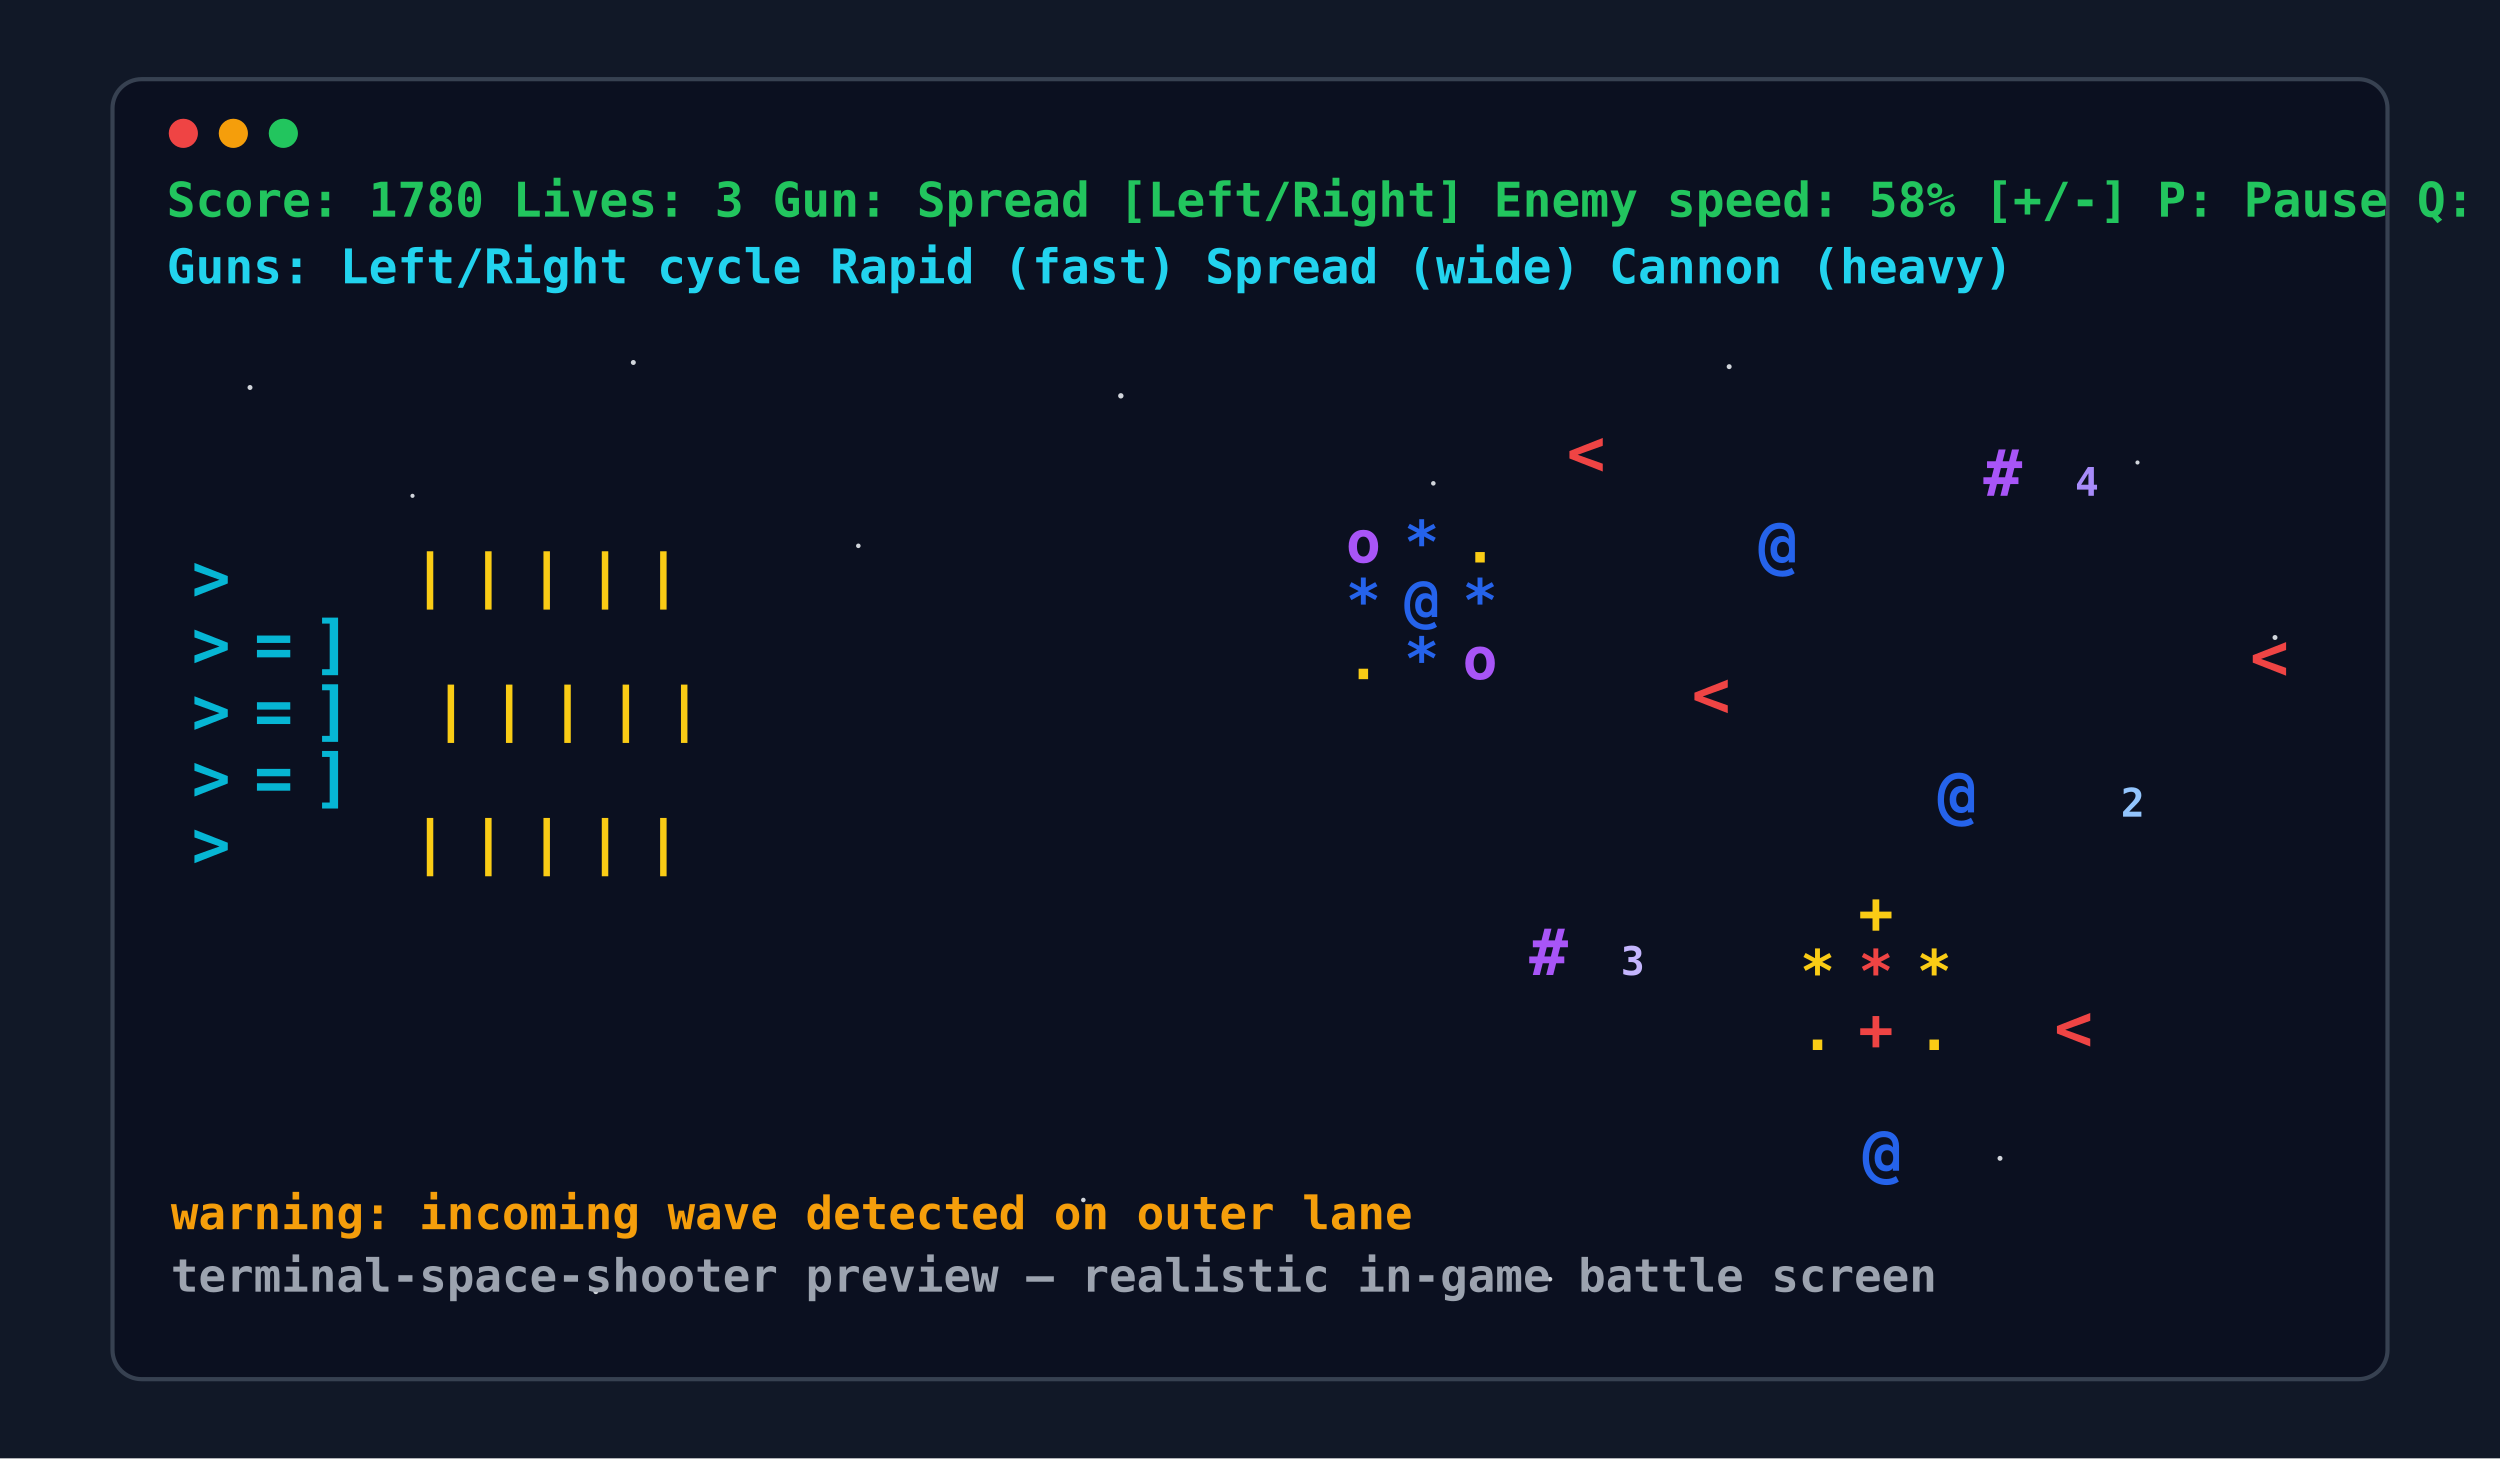
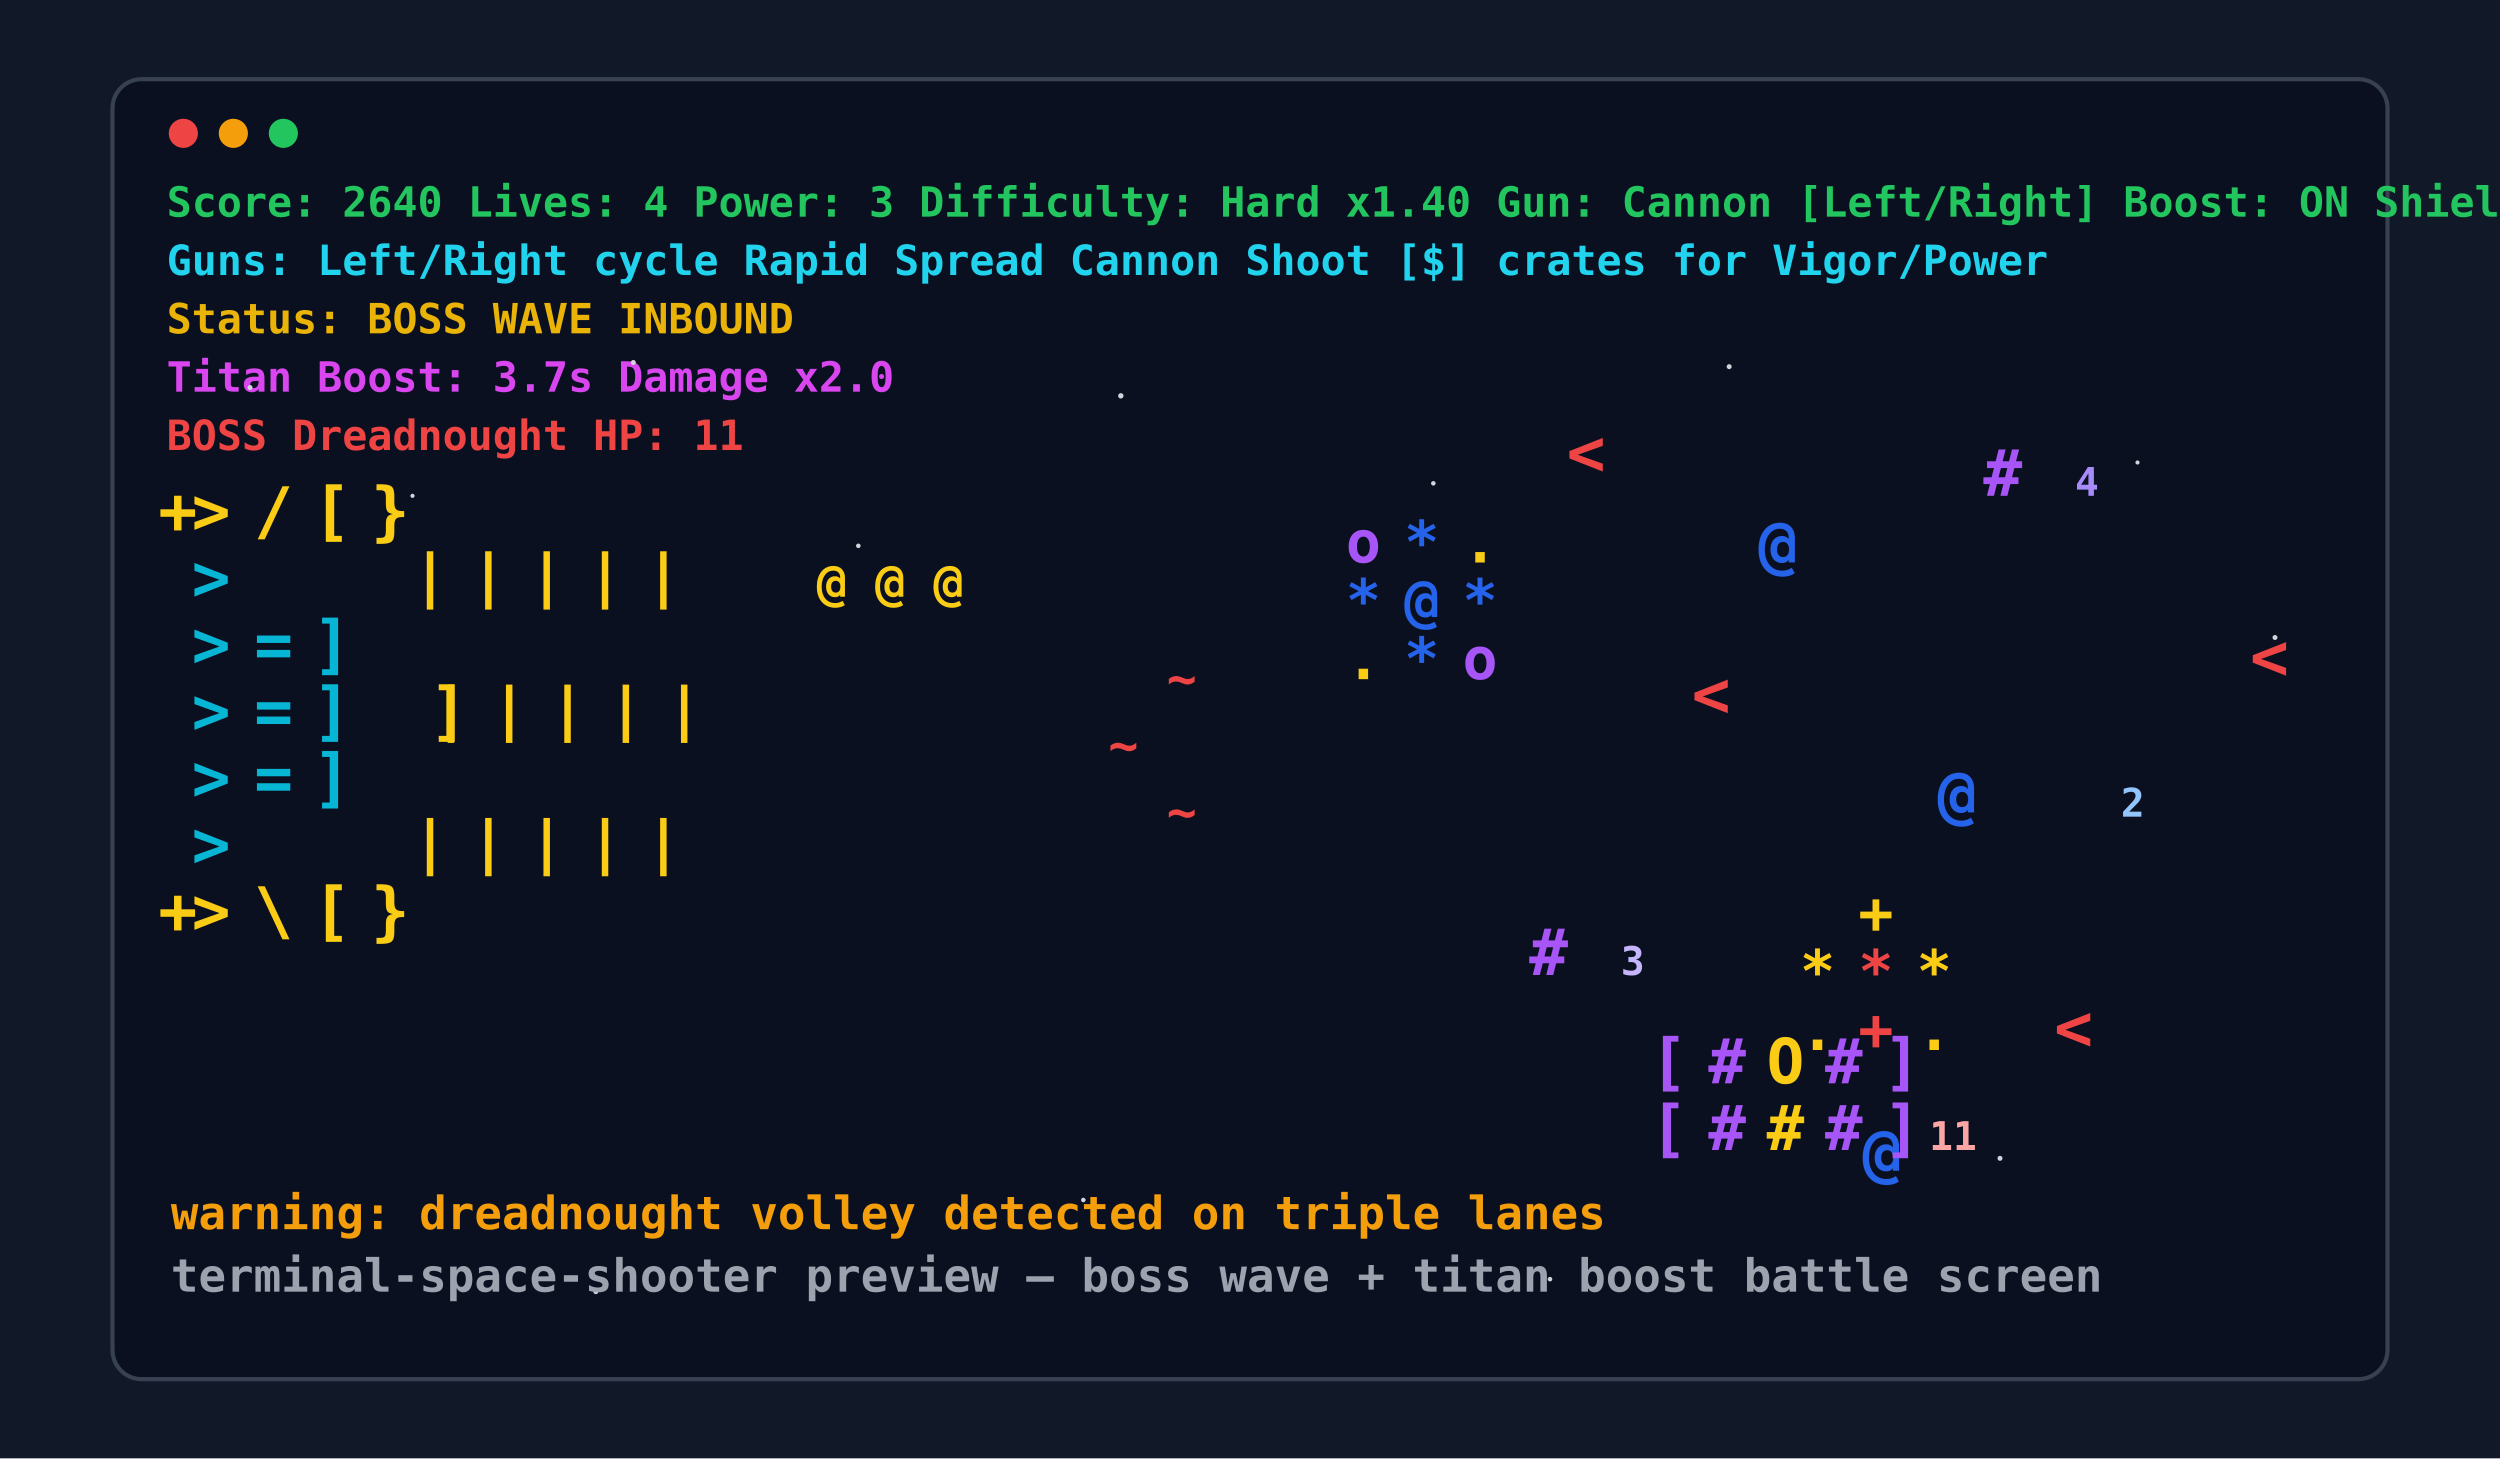
<svg xmlns="http://www.w3.org/2000/svg" width="1200" height="700" viewBox="0 0 1200 700" role="img" aria-label="Terminal Space Shooter realistic terminal battle screenshot">
  <rect width="1200" height="700" fill="#111827" />
  <rect x="54" y="38" width="1092" height="624" rx="14" fill="#0b1020" stroke="#374151" stroke-width="2" />
  <circle cx="88" cy="64" r="7" fill="#ef4444" />
  <circle cx="112" cy="64" r="7" fill="#f59e0b" />
  <circle cx="136" cy="64" r="7" fill="#22c55e" />
-   <g font-family="Menlo, Monaco, Consolas, monospace" font-size="23" font-weight="700">
-     <text x="80" y="104" fill="#22c55e"> Score: 1780   Lives: 3   Gun: Spread [Left/Right]   Enemy speed: 58% [+/-]   P: Pause   Q: Quit </text>
-     <text x="80" y="136" fill="#22d3ee"> Guns: Left/Right cycle   Rapid (fast)   Spread (wide)   Cannon (heavy) </text>
+   <g font-family="Menlo, Monaco, Consolas, monospace" font-size="20" font-weight="700">
+     <text x="80" y="104" fill="#22c55e"> Score: 2640   Lives: 4   Power: 3   Difficulty: Hard x1.40   Gun: Cannon [Left/Right]   Boost: ON   Shield: RDY [X] </text>
+     <text x="80" y="132" fill="#22d3ee"> Guns: Left/Right cycle   Rapid   Spread   Cannon   Shoot [$] crates for Vigor/Power </text>
+     <text x="80" y="160" fill="#eab308"> Status: BOSS WAVE INBOUND </text>
+     <text x="80" y="188" fill="#d946ef"> Titan Boost: 3.7s   Damage x2.0 </text>
+     <text x="80" y="216" fill="#ef4444"> BOSS Dreadnought HP: 11 </text>
  </g>
  <g fill="#d1d5db">
    <circle cx="120" cy="186" r="1.2" />
    <circle cx="198" cy="238" r="1" />
    <circle cx="304" cy="174" r="1.2" />
    <circle cx="412" cy="262" r="1.1" />
    <circle cx="538" cy="190" r="1.3" />
    <circle cx="688" cy="232" r="1.1" />
    <circle cx="830" cy="176" r="1.2" />
    <circle cx="1026" cy="222" r="1" />
    <circle cx="1092" cy="306" r="1.2" />
    <circle cx="960" cy="556" r="1.2" />
    <circle cx="744" cy="614" r="1.1" />
    <circle cx="520" cy="576" r="1.1" />
    <circle cx="286" cy="620" r="1.2" />
  </g>
  <g font-family="Menlo, Monaco, Consolas, monospace" font-size="31" font-weight="700" fill="#06b6d4">
    <text x="92" y="288">&gt;</text>
    <text x="92" y="320">&gt;</text>
    <text x="92" y="352">&gt;</text>
    <text x="92" y="384">&gt;</text>
    <text x="92" y="416">&gt;</text>
    <text x="122" y="320">=</text>
    <text x="122" y="352">=</text>
    <text x="122" y="384">=</text>
    <text x="150" y="320">]</text>
    <text x="150" y="352">]</text>
    <text x="150" y="384">]</text>
+     <text x="76" y="256" fill="#facc15">+</text>
+     <text x="76" y="448" fill="#facc15">+</text>
+     <text x="92" y="256" fill="#facc15">&gt;</text>
+     <text x="92" y="448" fill="#facc15">&gt;</text>
+     <text x="122" y="256" fill="#facc15">/</text>
+     <text x="122" y="448" fill="#facc15">\</text>
+     <text x="150" y="256" fill="#facc15">[</text>
+     <text x="150" y="448" fill="#facc15">[</text>
+     <text x="178" y="256" fill="#facc15">}</text>
+     <text x="178" y="448" fill="#facc15">}</text>
+     <text x="206" y="352" fill="#facc15">]</text>
  </g>
  <g font-family="Menlo, Monaco, Consolas, monospace" font-size="28" font-weight="700" fill="#facc15">
    <text x="198" y="286">|</text>
    <text x="226" y="286">|</text>
    <text x="254" y="286">|</text>
    <text x="282" y="286">|</text>
    <text x="310" y="286">|</text>
    <text x="208" y="350">|</text>
    <text x="236" y="350">|</text>
    <text x="264" y="350">|</text>
    <text x="292" y="350">|</text>
    <text x="320" y="350">|</text>
    <text x="198" y="414">|</text>
    <text x="226" y="414">|</text>
    <text x="254" y="414">|</text>
    <text x="282" y="414">|</text>
    <text x="310" y="414">|</text>
  </g>
  <g font-family="Menlo, Monaco, Consolas, monospace" font-size="31" font-weight="700">
    <text x="752" y="228" fill="#ef4444">&lt;</text>
    <text x="844" y="272" fill="#2563eb">@</text>
    <text x="952" y="238" fill="#a855f7">#</text>
    <text x="996" y="238" fill="#a78bfa" font-size="19">4</text>
    <text x="812" y="344" fill="#ef4444">&lt;</text>
    <text x="930" y="392" fill="#2563eb">@</text>
    <text x="1018" y="392" fill="#93c5fd" font-size="19">2</text>
    <text x="734" y="468" fill="#a855f7">#</text>
    <text x="778" y="468" fill="#c4b5fd" font-size="19">3</text>
    <text x="986" y="504" fill="#ef4444">&lt;</text>
    <text x="894" y="564" fill="#2563eb">@</text>
    <text x="1080" y="326" fill="#ef4444">&lt;</text>
  </g>
+   <g font-family="Menlo, Monaco, Consolas, monospace" font-size="30" font-weight="700">
+     <text x="792" y="520" fill="#a855f7">[</text>
+     <text x="820" y="520" fill="#a855f7">#</text>
+     <text x="848" y="520" fill="#facc15">O</text>
+     <text x="876" y="520" fill="#a855f7">#</text>
+     <text x="904" y="520" fill="#a855f7">]</text>
+     <text x="792" y="552" fill="#a855f7">[</text>
+     <text x="820" y="552" fill="#a855f7">#</text>
+     <text x="848" y="552" fill="#facc15">#</text>
+     <text x="876" y="552" fill="#a855f7">#</text>
+     <text x="904" y="552" fill="#a855f7">]</text>
+     <text x="926" y="552" fill="#fca5a5" font-size="19">11</text>
+   </g>
  <g font-family="Menlo, Monaco, Consolas, monospace" font-size="28" font-weight="700">
    <text x="646" y="270" fill="#a855f7">o</text>
    <text x="674" y="270" fill="#2563eb">*</text>
    <text x="702" y="270" fill="#facc15">.</text>
    <text x="646" y="298" fill="#2563eb">*</text>
    <text x="674" y="298" fill="#2563eb">@</text>
    <text x="702" y="298" fill="#2563eb">*</text>
    <text x="646" y="326" fill="#facc15">.</text>
    <text x="674" y="326" fill="#2563eb">*</text>
    <text x="702" y="326" fill="#a855f7">o</text>
  </g>
+   <g font-family="Menlo, Monaco, Consolas, monospace" font-size="24" font-weight="700">
+     <text x="560" y="334" fill="#ef4444">~</text>
+     <text x="532" y="366" fill="#ef4444">~</text>
+     <text x="560" y="398" fill="#ef4444">~</text>
+     <text x="392" y="288" fill="#facc15">@</text>
+     <text x="420" y="288" fill="#facc15">@</text>
+     <text x="448" y="288" fill="#facc15">@</text>
+   </g>
  <g font-family="Menlo, Monaco, Consolas, monospace" font-size="28" font-weight="700">
    <text x="864" y="476" fill="#facc15">*</text>
    <text x="892" y="476" fill="#ef4444">*</text>
    <text x="920" y="476" fill="#facc15">*</text>
    <text x="892" y="448" fill="#facc15">+</text>
    <text x="892" y="504" fill="#ef4444">+</text>
    <text x="864" y="504" fill="#facc15">.</text>
    <text x="920" y="504" fill="#facc15">.</text>
  </g>
  <g font-family="Menlo, Monaco, Consolas, monospace" font-size="22" font-weight="700">
-     <text x="82" y="590" fill="#f59e0b">warning: incoming wave detected on outer lane</text>
-     <text x="82" y="620" fill="#9ca3af">terminal-space-shooter preview — realistic in-game battle screen</text>
+     <text x="82" y="590" fill="#f59e0b">warning: dreadnought volley detected on triple lanes</text>
+     <text x="82" y="620" fill="#9ca3af">terminal-space-shooter preview — boss wave + titan boost battle screen</text>
  </g>
</svg>
